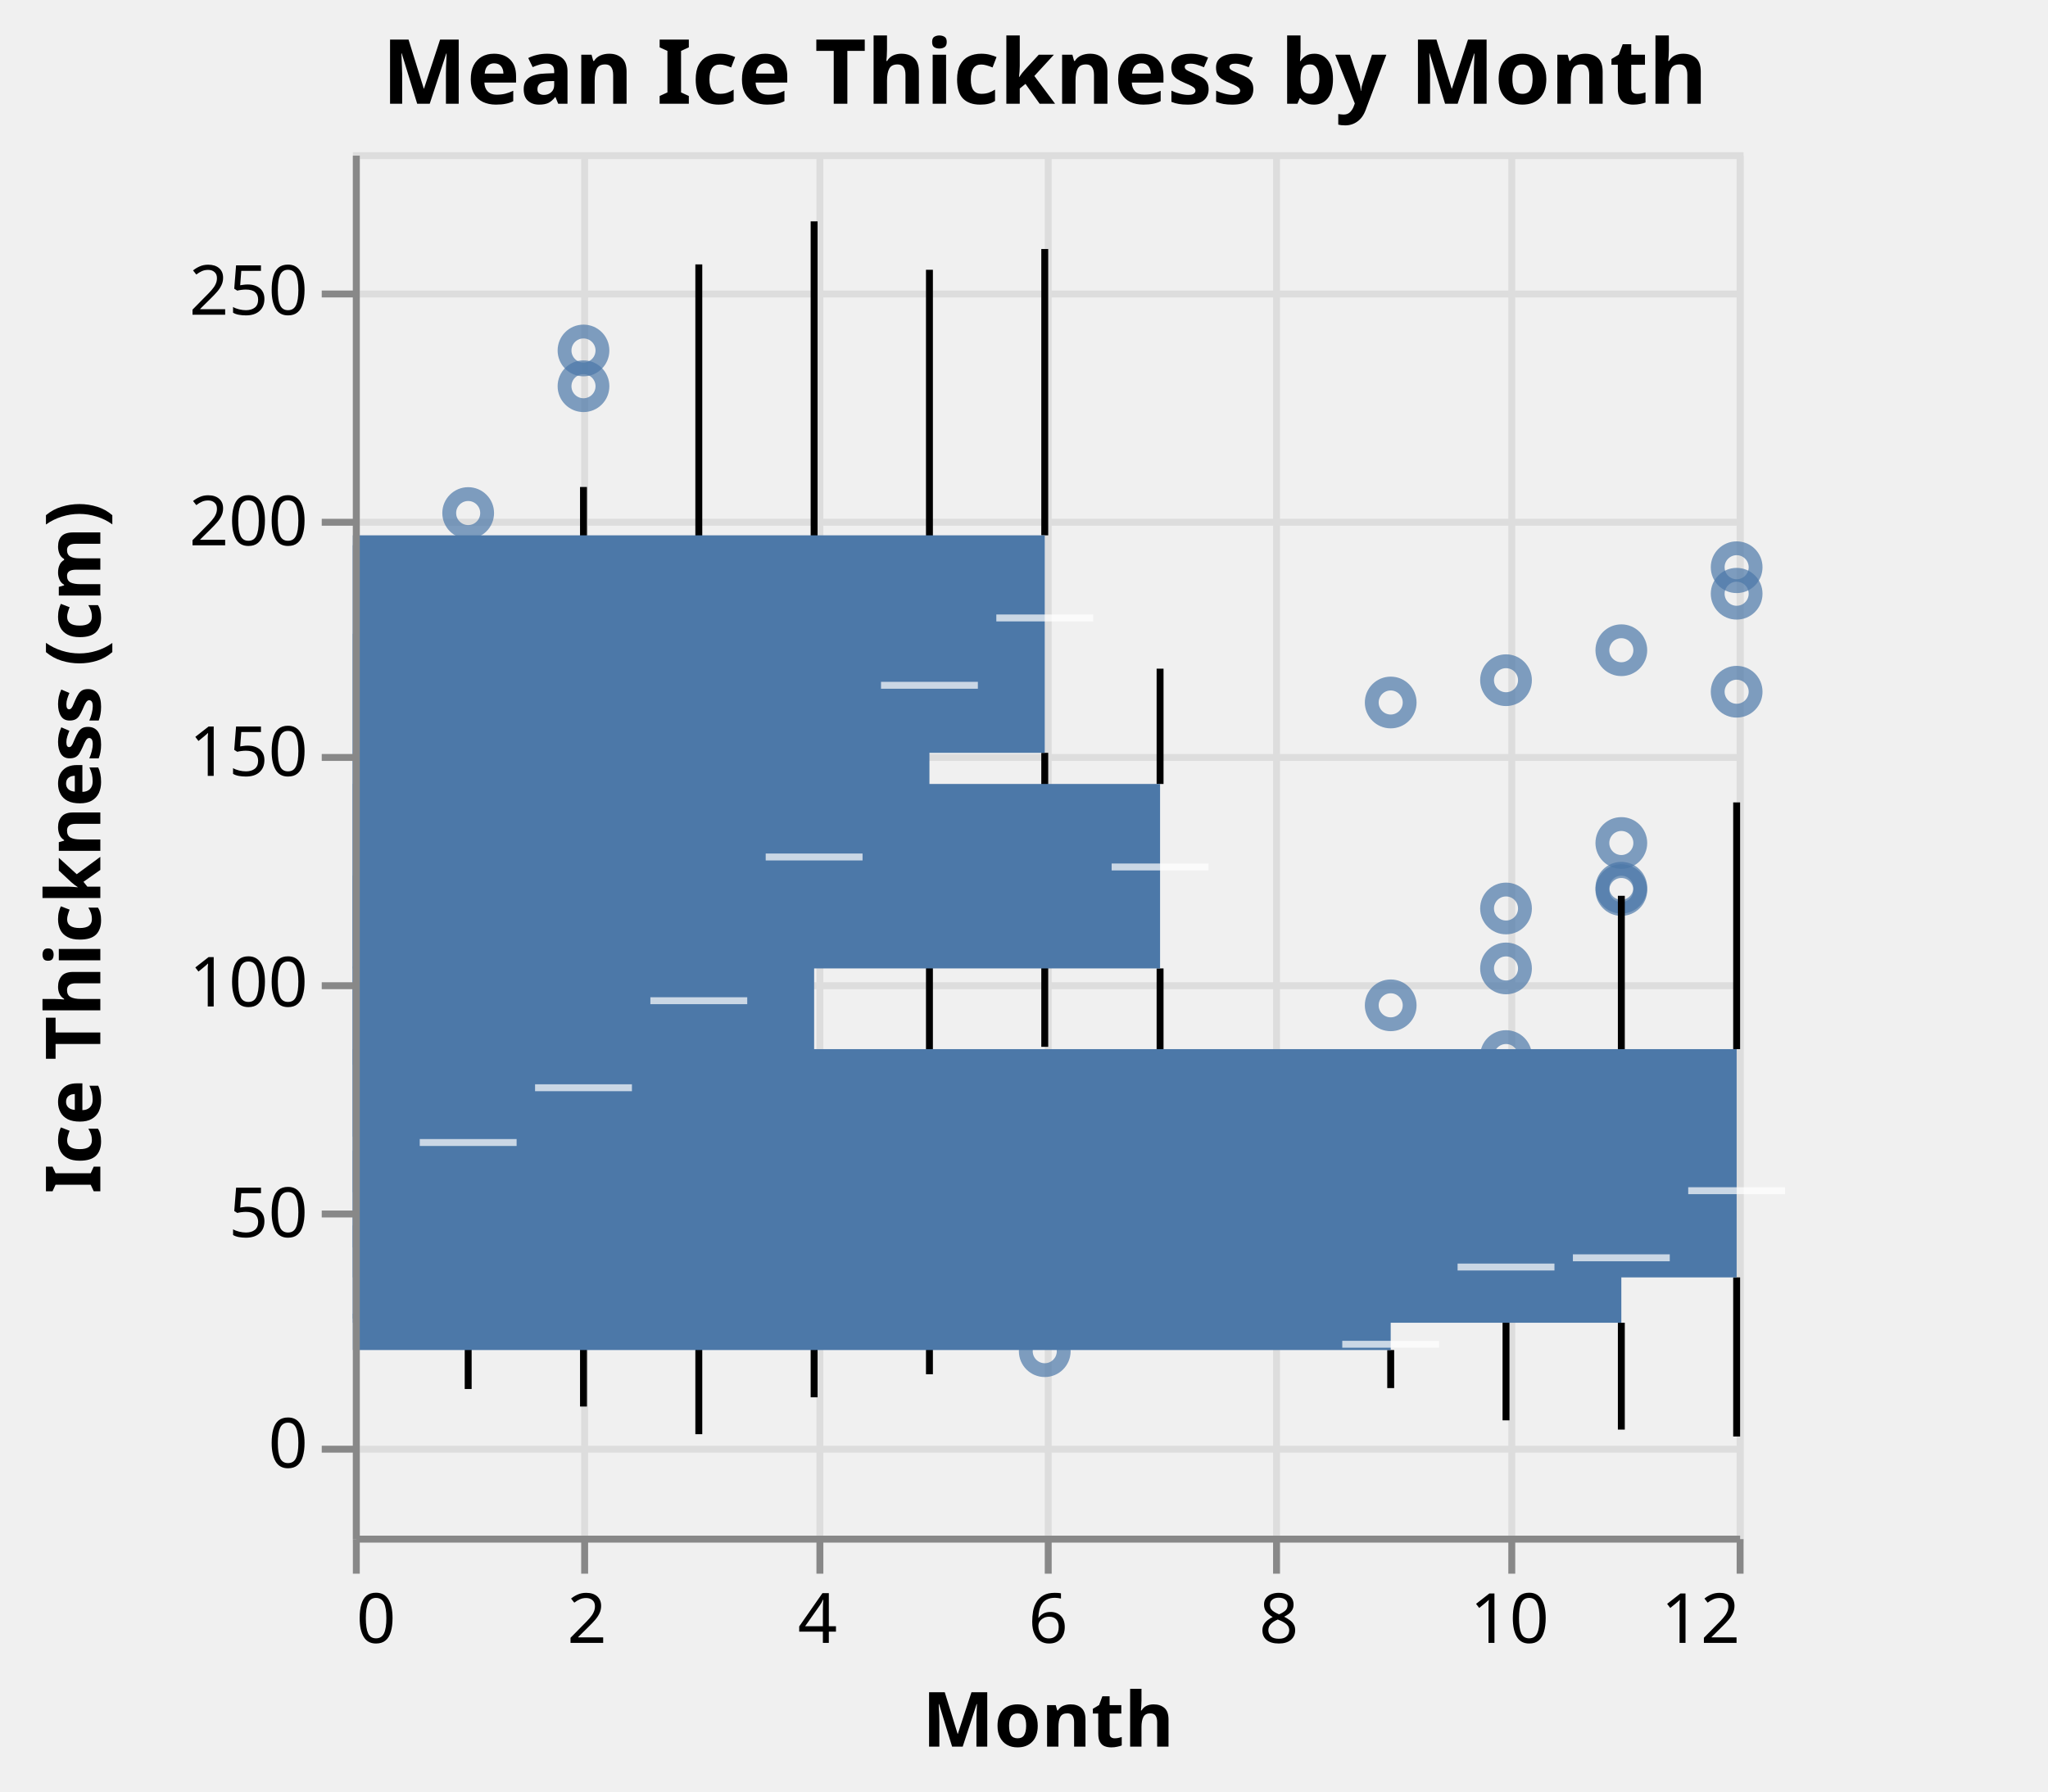
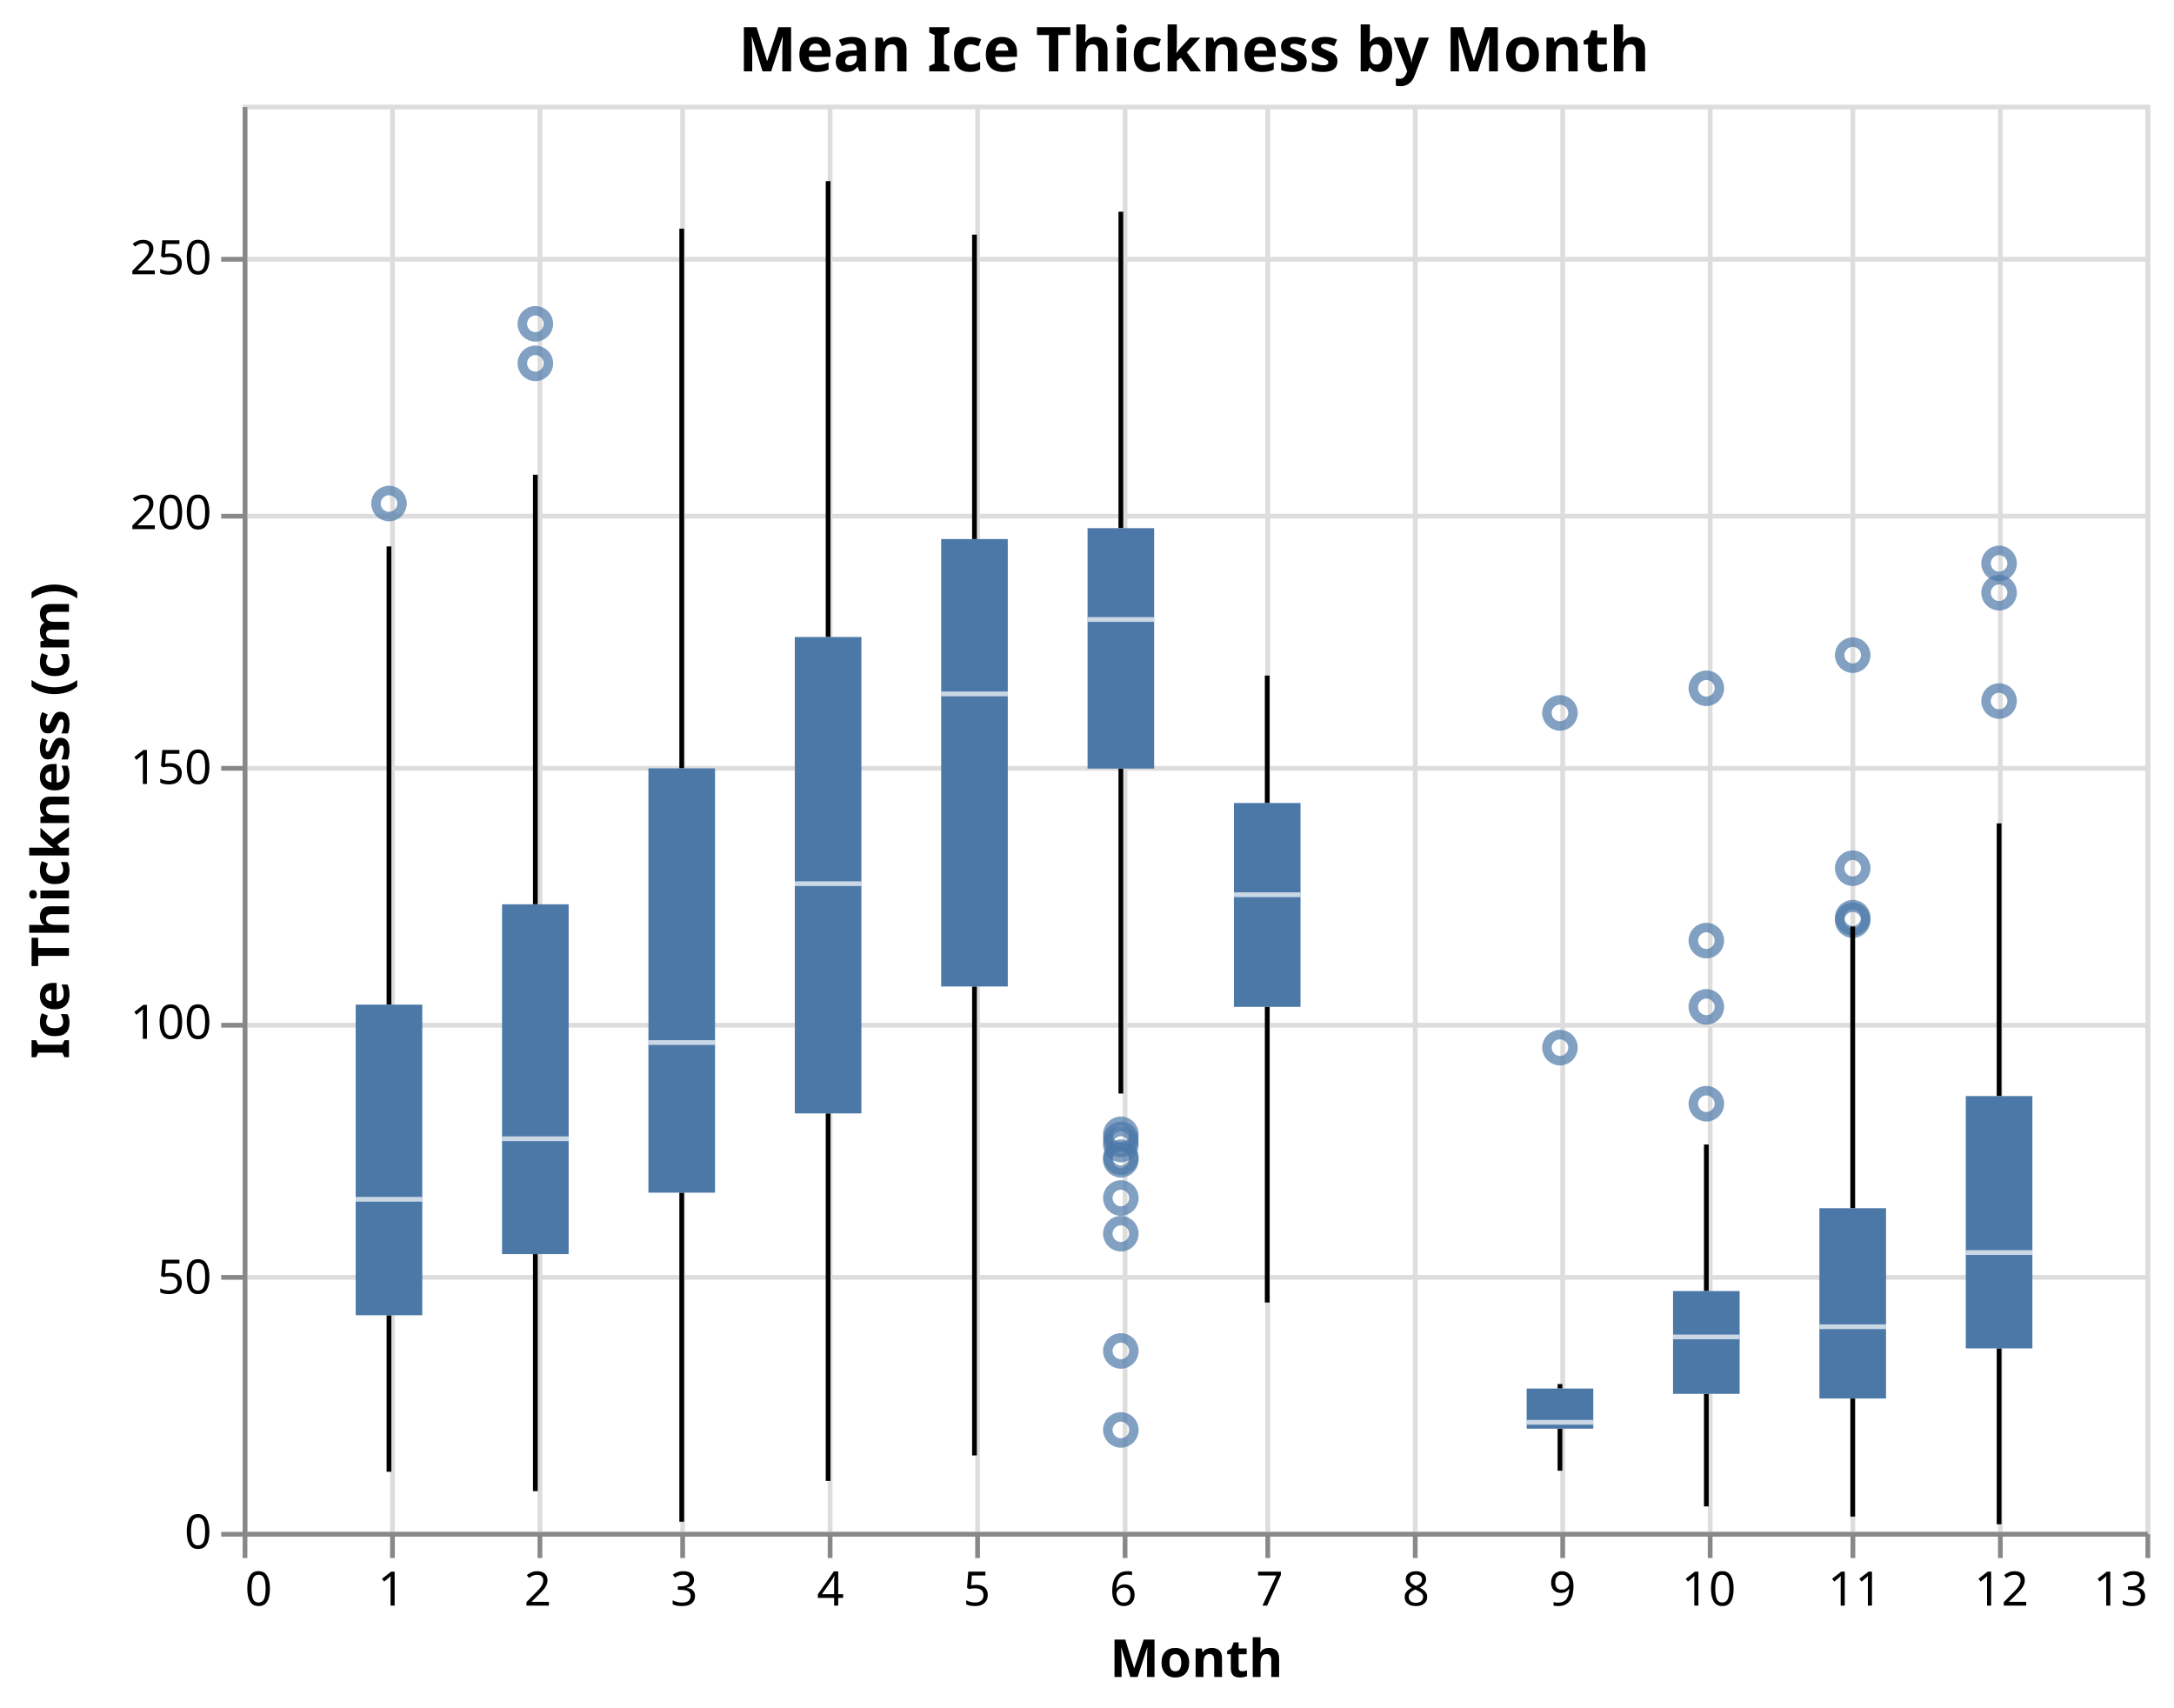
- <svg xmlns="http://www.w3.org/2000/svg" class="marks" width="296" height="259" viewBox="0 0 296 259" version="1.1">
+ <svg xmlns="http://www.w3.org/2000/svg" class="marks" width="457" height="359" viewBox="0 0 457 359" version="1.1">
+   <rect width="457" height="359" style="fill: white;" />
  <g transform="translate(51,22)">
    <g class="mark-group role-frame root">
      <g transform="translate(0,0)">
-         <path class="background" d="M0.5,0.5h200v200h-200Z" style="fill: none; stroke: #ddd;" />
+         <path class="background" d="M0.5,0.5h400v300h-400Z" style="fill: none; stroke: #ddd;" />
        <g>
          <g class="mark-group role-axis">
-             <g transform="translate(0.5,200.5)">
+             <g transform="translate(0.5,300.5)">
              <path class="background" d="M0,0h0v0h0Z" style="pointer-events: none; fill: none;" />
              <g>
                <g class="mark-rule role-axis-grid" style="pointer-events: none;">
-                   <line transform="translate(0,-200)" x2="0" y2="200" style="fill: none; stroke: #ddd; stroke-width: 1; opacity: 1;" />
-                   <line transform="translate(33,-200)" x2="0" y2="200" style="fill: none; stroke: #ddd; stroke-width: 1; opacity: 1;" />
-                   <line transform="translate(67,-200)" x2="0" y2="200" style="fill: none; stroke: #ddd; stroke-width: 1; opacity: 1;" />
-                   <line transform="translate(100,-200)" x2="0" y2="200" style="fill: none; stroke: #ddd; stroke-width: 1; opacity: 1;" />
-                   <line transform="translate(133,-200)" x2="0" y2="200" style="fill: none; stroke: #ddd; stroke-width: 1; opacity: 1;" />
-                   <line transform="translate(167,-200)" x2="0" y2="200" style="fill: none; stroke: #ddd; stroke-width: 1; opacity: 1;" />
-                   <line transform="translate(200,-200)" x2="0" y2="200" style="fill: none; stroke: #ddd; stroke-width: 1; opacity: 1;" />
+                   <line transform="translate(0,-300)" x2="0" y2="300" style="fill: none; stroke: #ddd; stroke-width: 1; opacity: 1;" />
+                   <line transform="translate(31,-300)" x2="0" y2="300" style="fill: none; stroke: #ddd; stroke-width: 1; opacity: 1;" />
+                   <line transform="translate(62,-300)" x2="0" y2="300" style="fill: none; stroke: #ddd; stroke-width: 1; opacity: 1;" />
+                   <line transform="translate(92,-300)" x2="0" y2="300" style="fill: none; stroke: #ddd; stroke-width: 1; opacity: 1;" />
+                   <line transform="translate(123,-300)" x2="0" y2="300" style="fill: none; stroke: #ddd; stroke-width: 1; opacity: 1;" />
+                   <line transform="translate(154,-300)" x2="0" y2="300" style="fill: none; stroke: #ddd; stroke-width: 1; opacity: 1;" />
+                   <line transform="translate(185,-300)" x2="0" y2="300" style="fill: none; stroke: #ddd; stroke-width: 1; opacity: 1;" />
+                   <line transform="translate(215,-300)" x2="0" y2="300" style="fill: none; stroke: #ddd; stroke-width: 1; opacity: 1;" />
+                   <line transform="translate(246,-300)" x2="0" y2="300" style="fill: none; stroke: #ddd; stroke-width: 1; opacity: 1;" />
+                   <line transform="translate(277,-300)" x2="0" y2="300" style="fill: none; stroke: #ddd; stroke-width: 1; opacity: 1;" />
+                   <line transform="translate(308,-300)" x2="0" y2="300" style="fill: none; stroke: #ddd; stroke-width: 1; opacity: 1;" />
+                   <line transform="translate(338,-300)" x2="0" y2="300" style="fill: none; stroke: #ddd; stroke-width: 1; opacity: 1;" />
+                   <line transform="translate(369,-300)" x2="0" y2="300" style="fill: none; stroke: #ddd; stroke-width: 1; opacity: 1;" />
+                   <line transform="translate(400,-300)" x2="0" y2="300" style="fill: none; stroke: #ddd; stroke-width: 1; opacity: 1;" />
                </g>
              </g>
            </g>
          </g>
          <g class="mark-group role-axis">
            <g transform="translate(0.5,0.5)">
              <path class="background" d="M0,0h0v0h0Z" style="pointer-events: none; fill: none;" />
              <g>
                <g class="mark-rule role-axis-grid" style="pointer-events: none;">
-                   <line transform="translate(0,187)" x2="200" y2="0" style="fill: none; stroke: #ddd; stroke-width: 1; opacity: 1;" />
-                   <line transform="translate(0,153)" x2="200" y2="0" style="fill: none; stroke: #ddd; stroke-width: 1; opacity: 1;" />
-                   <line transform="translate(0,120)" x2="200" y2="0" style="fill: none; stroke: #ddd; stroke-width: 1; opacity: 1;" />
-                   <line transform="translate(0,87)" x2="200" y2="0" style="fill: none; stroke: #ddd; stroke-width: 1; opacity: 1;" />
-                   <line transform="translate(0,53)" x2="200" y2="0" style="fill: none; stroke: #ddd; stroke-width: 1; opacity: 1;" />
-                   <line transform="translate(0,20)" x2="200" y2="0" style="fill: none; stroke: #ddd; stroke-width: 1; opacity: 1;" />
-                 </g>
-               </g>
-             </g>
-           </g>
-           <g class="mark-symbol role-mark layer_0_layer_0_marks">
-             <path transform="translate(150,79.55556)" d="M2.739,0A2.739,2.739,0,1,1,-2.739,0A2.739,2.739,0,1,1,2.739,0" style="fill: none; stroke: #4c78a8; stroke-width: 2; opacity: 0.7;" />
-             <path transform="translate(166.6667,109.3333)" d="M2.739,0A2.739,2.739,0,1,1,-2.739,0A2.739,2.739,0,1,1,2.739,0" style="fill: none; stroke: #4c78a8; stroke-width: 2; opacity: 0.7;" />
-             <path transform="translate(166.6667,76.33333)" d="M2.739,0A2.739,2.739,0,1,1,-2.739,0A2.739,2.739,0,1,1,2.739,0" style="fill: none; stroke: #4c78a8; stroke-width: 2; opacity: 0.7;" />
-             <path transform="translate(183.3333,99.86667)" d="M2.739,0A2.739,2.739,0,1,1,-2.739,0A2.739,2.739,0,1,1,2.739,0" style="fill: none; stroke: #4c78a8; stroke-width: 2; opacity: 0.7;" />
-             <path transform="translate(183.3333,72)" d="M2.739,0A2.739,2.739,0,1,1,-2.739,0A2.739,2.739,0,1,1,2.739,0" style="fill: none; stroke: #4c78a8; stroke-width: 2; opacity: 0.7;" />
-             <path transform="translate(200,63.83333)" d="M2.739,0A2.739,2.739,0,1,1,-2.739,0A2.739,2.739,0,1,1,2.739,0" style="fill: none; stroke: #4c78a8; stroke-width: 2; opacity: 0.7;" />
-             <path transform="translate(100,173.3333)" d="M2.739,0A2.739,2.739,0,1,1,-2.739,0A2.739,2.739,0,1,1,2.739,0" style="fill: none; stroke: #4c78a8; stroke-width: 2; opacity: 0.7;" />
-             <path transform="translate(100,138)" d="M2.739,0A2.739,2.739,0,1,1,-2.739,0A2.739,2.739,0,1,1,2.739,0" style="fill: none; stroke: #4c78a8; stroke-width: 2; opacity: 0.7;" />
-             <path transform="translate(100,147.6667)" d="M2.739,0A2.739,2.739,0,1,1,-2.739,0A2.739,2.739,0,1,1,2.739,0" style="fill: none; stroke: #4c78a8; stroke-width: 2; opacity: 0.7;" />
-             <path transform="translate(100,135.3333)" d="M2.739,0A2.739,2.739,0,1,1,-2.739,0A2.739,2.739,0,1,1,2.739,0" style="fill: none; stroke: #4c78a8; stroke-width: 2; opacity: 0.7;" />
-             <path transform="translate(100,134.6667)" d="M2.739,0A2.739,2.739,0,1,1,-2.739,0A2.739,2.739,0,1,1,2.739,0" style="fill: none; stroke: #4c78a8; stroke-width: 2; opacity: 0.7;" />
-             <path transform="translate(100,136)" d="M2.739,0A2.739,2.739,0,1,1,-2.739,0A2.739,2.739,0,1,1,2.739,0" style="fill: none; stroke: #4c78a8; stroke-width: 2; opacity: 0.7;" />
-             <path transform="translate(100,143)" d="M2.739,0A2.739,2.739,0,1,1,-2.739,0A2.739,2.739,0,1,1,2.739,0" style="fill: none; stroke: #4c78a8; stroke-width: 2; opacity: 0.7;" />
-             <path transform="translate(100,163)" d="M2.739,0A2.739,2.739,0,1,1,-2.739,0A2.739,2.739,0,1,1,2.739,0" style="fill: none; stroke: #4c78a8; stroke-width: 2; opacity: 0.7;" />
-             <path transform="translate(100,137.6667)" d="M2.739,0A2.739,2.739,0,1,1,-2.739,0A2.739,2.739,0,1,1,2.739,0" style="fill: none; stroke: #4c78a8; stroke-width: 2; opacity: 0.7;" />
-             <path transform="translate(150,123.3333)" d="M2.739,0A2.739,2.739,0,1,1,-2.739,0A2.739,2.739,0,1,1,2.739,0" style="fill: none; stroke: #4c78a8; stroke-width: 2; opacity: 0.7;" />
-             <path transform="translate(166.6667,130.6667)" d="M2.739,0A2.739,2.739,0,1,1,-2.739,0A2.739,2.739,0,1,1,2.739,0" style="fill: none; stroke: #4c78a8; stroke-width: 2; opacity: 0.7;" />
-             <path transform="translate(166.6667,118)" d="M2.739,0A2.739,2.739,0,1,1,-2.739,0A2.739,2.739,0,1,1,2.739,0" style="fill: none; stroke: #4c78a8; stroke-width: 2; opacity: 0.7;" />
-             <path transform="translate(183.3333,106.3333)" d="M2.739,0A2.739,2.739,0,1,1,-2.739,0A2.739,2.739,0,1,1,2.739,0" style="fill: none; stroke: #4c78a8; stroke-width: 2; opacity: 0.7;" />
-             <path transform="translate(183.3333,106.6667)" d="M2.739,0A2.739,2.739,0,1,1,-2.739,0A2.739,2.739,0,1,1,2.739,0" style="fill: none; stroke: #4c78a8; stroke-width: 2; opacity: 0.7;" />
-             <path transform="translate(16.66667,52.16667)" d="M2.739,0A2.739,2.739,0,1,1,-2.739,0A2.739,2.739,0,1,1,2.739,0" style="fill: none; stroke: #4c78a8; stroke-width: 2; opacity: 0.7;" />
-             <path transform="translate(33.33333,28.66667)" d="M2.739,0A2.739,2.739,0,1,1,-2.739,0A2.739,2.739,0,1,1,2.739,0" style="fill: none; stroke: #4c78a8; stroke-width: 2; opacity: 0.7;" />
-             <path transform="translate(33.33333,33.83333)" d="M2.739,0A2.739,2.739,0,1,1,-2.739,0A2.739,2.739,0,1,1,2.739,0" style="fill: none; stroke: #4c78a8; stroke-width: 2; opacity: 0.7;" />
-             <path transform="translate(200,78)" d="M2.739,0A2.739,2.739,0,1,1,-2.739,0A2.739,2.739,0,1,1,2.739,0" style="fill: none; stroke: #4c78a8; stroke-width: 2; opacity: 0.7;" />
-             <path transform="translate(200,60)" d="M2.739,0A2.739,2.739,0,1,1,-2.739,0A2.739,2.739,0,1,1,2.739,0" style="fill: none; stroke: #4c78a8; stroke-width: 2; opacity: 0.7;" />
-           </g>
-           <g class="mark-rule role-mark layer_0_layer_1_layer_0_marks">
-             <line transform="translate(16.66667,178.8)" x2="0" y2="-20.467" style="fill: none; stroke: black;" />
-             <line transform="translate(33.33333,181.3333)" x2="0" y2="-31" style="fill: none; stroke: black;" />
-             <line transform="translate(50,185.3333)" x2="0" y2="-43.033" style="fill: none; stroke: black;" />
-             <line transform="translate(66.66667,180)" x2="0" y2="-48.067" style="fill: none; stroke: black;" />
-             <line transform="translate(83.33333,176.6667)" x2="0" y2="-61.333" style="fill: none; stroke: black;" />
-             <line transform="translate(100,129.3333)" x2="0" y2="-42.5" style="fill: none; stroke: black;" />
-             <line transform="translate(150,178.6667)" x2="0" y2="-5.5" style="fill: none; stroke: black;" />
-             <line transform="translate(166.6667,183.3333)" x2="0" y2="-14.722" style="fill: none; stroke: black;" />
-             <line transform="translate(183.3333,184.6667)" x2="0" y2="-15.444" style="fill: none; stroke: black;" />
-             <line transform="translate(200,185.6667)" x2="0" y2="-23" style="fill: none; stroke: black;" />
-             <line transform="translate(116.6667,156.6667)" x2="0" y2="-38.667" style="fill: none; stroke: black;" />
-           </g>
-           <g class="mark-rule role-mark layer_0_layer_1_layer_1_marks">
-             <line transform="translate(16.66667,117.7083)" x2="0" y2="-59.931" style="fill: none; stroke: black;" />
-             <line transform="translate(33.33333,104.5833)" x2="0" y2="-56.183" style="fill: none; stroke: black;" />
-             <line transform="translate(50,86.8)" x2="0" y2="-70.578" style="fill: none; stroke: black;" />
-             <line transform="translate(66.66667,69.625)" x2="0" y2="-59.625" style="fill: none; stroke: black;" />
-             <line transform="translate(83.33333,56.81667)" x2="0" y2="-39.817" style="fill: none; stroke: black;" />
-             <line transform="translate(100,55.38889)" x2="0" y2="-41.389" style="fill: none; stroke: black;" />
-             <line transform="translate(150,167.9167)" x2="0" y2="-0.583" style="fill: none; stroke: black;" />
-             <line transform="translate(166.6667,155.1667)" x2="0" y2="-19.167" style="fill: none; stroke: black;" />
-             <line transform="translate(183.3333,144.3333)" x2="0" y2="-36.833" style="fill: none; stroke: black;" />
-             <line transform="translate(200,129.6667)" x2="0" y2="-35.667" style="fill: none; stroke: black;" />
-             <line transform="translate(116.6667,91.33333)" x2="0" y2="-16.667" style="fill: none; stroke: black;" />
-           </g>
-           <g class="mark-rect role-mark layer_1_layer_0_marks">
-             <path d="M0,117.708h16.667v40.625h-16.667Z" style="fill: #4c78a8;" />
-             <path d="M0,104.583h33.333v45.75h-33.333Z" style="fill: #4c78a8;" />
-             <path d="M0,86.8h50v55.5h-50Z" style="fill: #4c78a8;" />
-             <path d="M0,69.625h66.667v62.308h-66.667Z" style="fill: #4c78a8;" />
-             <path d="M0,56.817h83.333v58.517h-83.333Z" style="fill: #4c78a8;" />
-             <path d="M0,55.389h100v31.444h-100Z" style="fill: #4c78a8;" />
-             <path d="M0,167.917h150v5.25h-150Z" style="fill: #4c78a8;" />
-             <path d="M0,155.167h166.667v13.444h-166.667Z" style="fill: #4c78a8;" />
-             <path d="M0,144.333h183.333v24.889h-183.333Z" style="fill: #4c78a8;" />
-             <path d="M0,129.667h200v33h-200Z" style="fill: #4c78a8;" />
-             <path d="M0,91.333h116.667v26.667h-116.667Z" style="fill: #4c78a8;" />
-           </g>
-           <g class="mark-rect role-mark layer_1_layer_1_marks">
-             <path d="M9.667,142.667h14v1h-14Z" style="fill: white; opacity: 0.7;" />
-             <path d="M26.333,134.75h14v1h-14Z" style="fill: white; opacity: 0.7;" />
-             <path d="M43,122.167h14v1h-14Z" style="fill: white; opacity: 0.7;" />
-             <path d="M59.667,101.389h14v1h-14Z" style="fill: white; opacity: 0.7;" />
-             <path d="M76.333,76.567h14v1h-14Z" style="fill: white; opacity: 0.7;" />
-             <path d="M93,66.833h14v1h-14Z" style="fill: white; opacity: 0.7;" />
-             <path d="M143,171.833h14v1h-14Z" style="fill: white; opacity: 0.7;" />
-             <path d="M159.667,160.667h14v1h-14Z" style="fill: white; opacity: 0.7;" />
-             <path d="M176.333,159.333h14v1h-14Z" style="fill: white; opacity: 0.7;" />
-             <path d="M193,149.633h14v1h-14Z" style="fill: white; opacity: 0.7;" />
-             <path d="M109.667,102.833h14v1h-14Z" style="fill: white; opacity: 0.7;" />
-           </g>
-           <g class="mark-text role-title" style="pointer-events: none;">
-             <text text-anchor="middle" transform="translate(100,-7)" style="font-family: sans-serif; font-size: 13px; font-weight: bold; fill: #000; opacity: 1;">Mean Ice Thickness by Month</text>
-           </g>
-           <g class="mark-group role-axis">
-             <g transform="translate(0.5,200.5)">
+                   <line transform="translate(0,300)" x2="400" y2="0" style="fill: none; stroke: #ddd; stroke-width: 1; opacity: 1;" />
+                   <line transform="translate(0,246)" x2="400" y2="0" style="fill: none; stroke: #ddd; stroke-width: 1; opacity: 1;" />
+                   <line transform="translate(0,193)" x2="400" y2="0" style="fill: none; stroke: #ddd; stroke-width: 1; opacity: 1;" />
+                   <line transform="translate(0,139)" x2="400" y2="0" style="fill: none; stroke: #ddd; stroke-width: 1; opacity: 1;" />
+                   <line transform="translate(0,86)" x2="400" y2="0" style="fill: none; stroke: #ddd; stroke-width: 1; opacity: 1;" />
+                   <line transform="translate(0,32)" x2="400" y2="0" style="fill: none; stroke: #ddd; stroke-width: 1; opacity: 1;" />
+                 </g>
+               </g>
+             </g>
+           </g>
+           <g class="mark-group role-axis">
+             <g transform="translate(0.5,300.5)">
              <path class="background" d="M0,0h0v0h0Z" style="pointer-events: none; fill: none;" />
              <g>
                <g class="mark-rule role-axis-tick" style="pointer-events: none;">
                  <line transform="translate(0,0)" x2="0" y2="5" style="fill: none; stroke: #888; stroke-width: 1; opacity: 1;" />
-                   <line transform="translate(33,0)" x2="0" y2="5" style="fill: none; stroke: #888; stroke-width: 1; opacity: 1;" />
-                   <line transform="translate(67,0)" x2="0" y2="5" style="fill: none; stroke: #888; stroke-width: 1; opacity: 1;" />
-                   <line transform="translate(100,0)" x2="0" y2="5" style="fill: none; stroke: #888; stroke-width: 1; opacity: 1;" />
-                   <line transform="translate(133,0)" x2="0" y2="5" style="fill: none; stroke: #888; stroke-width: 1; opacity: 1;" />
-                   <line transform="translate(167,0)" x2="0" y2="5" style="fill: none; stroke: #888; stroke-width: 1; opacity: 1;" />
-                   <line transform="translate(200,0)" x2="0" y2="5" style="fill: none; stroke: #888; stroke-width: 1; opacity: 1;" />
+                   <line transform="translate(31,0)" x2="0" y2="5" style="fill: none; stroke: #888; stroke-width: 1; opacity: 1;" />
+                   <line transform="translate(62,0)" x2="0" y2="5" style="fill: none; stroke: #888; stroke-width: 1; opacity: 1;" />
+                   <line transform="translate(92,0)" x2="0" y2="5" style="fill: none; stroke: #888; stroke-width: 1; opacity: 1;" />
+                   <line transform="translate(123,0)" x2="0" y2="5" style="fill: none; stroke: #888; stroke-width: 1; opacity: 1;" />
+                   <line transform="translate(154,0)" x2="0" y2="5" style="fill: none; stroke: #888; stroke-width: 1; opacity: 1;" />
+                   <line transform="translate(185,0)" x2="0" y2="5" style="fill: none; stroke: #888; stroke-width: 1; opacity: 1;" />
+                   <line transform="translate(215,0)" x2="0" y2="5" style="fill: none; stroke: #888; stroke-width: 1; opacity: 1;" />
+                   <line transform="translate(246,0)" x2="0" y2="5" style="fill: none; stroke: #888; stroke-width: 1; opacity: 1;" />
+                   <line transform="translate(277,0)" x2="0" y2="5" style="fill: none; stroke: #888; stroke-width: 1; opacity: 1;" />
+                   <line transform="translate(308,0)" x2="0" y2="5" style="fill: none; stroke: #888; stroke-width: 1; opacity: 1;" />
+                   <line transform="translate(338,0)" x2="0" y2="5" style="fill: none; stroke: #888; stroke-width: 1; opacity: 1;" />
+                   <line transform="translate(369,0)" x2="0" y2="5" style="fill: none; stroke: #888; stroke-width: 1; opacity: 1;" />
+                   <line transform="translate(400,0)" x2="0" y2="5" style="fill: none; stroke: #888; stroke-width: 1; opacity: 1;" />
                </g>
                <g class="mark-text role-axis-label" style="pointer-events: none;">
                  <text text-anchor="start" transform="translate(0,15)" style="font-family: sans-serif; font-size: 10px; fill: #000; opacity: 1;">0</text>
-                   <text text-anchor="middle" transform="translate(33.33333,15)" style="font-family: sans-serif; font-size: 10px; fill: #000; opacity: 1;">2</text>
-                   <text text-anchor="middle" transform="translate(66.66667,15)" style="font-family: sans-serif; font-size: 10px; fill: #000; opacity: 1;">4</text>
-                   <text text-anchor="middle" transform="translate(100,15)" style="font-family: sans-serif; font-size: 10px; fill: #000; opacity: 1;">6</text>
-                   <text text-anchor="middle" transform="translate(133.3333,15)" style="font-family: sans-serif; font-size: 10px; fill: #000; opacity: 1;">8</text>
-                   <text text-anchor="middle" transform="translate(166.6667,15)" style="font-family: sans-serif; font-size: 10px; fill: #000; opacity: 1;">10</text>
-                   <text text-anchor="end" transform="translate(200,15)" style="font-family: sans-serif; font-size: 10px; fill: #000; opacity: 1;">12</text>
+                   <text text-anchor="middle" transform="translate(30.76923,15)" style="font-family: sans-serif; font-size: 10px; fill: #000; opacity: 1;">1</text>
+                   <text text-anchor="middle" transform="translate(61.53846,15)" style="font-family: sans-serif; font-size: 10px; fill: #000; opacity: 1;">2</text>
+                   <text text-anchor="middle" transform="translate(92.30769,15)" style="font-family: sans-serif; font-size: 10px; fill: #000; opacity: 1;">3</text>
+                   <text text-anchor="middle" transform="translate(123.0769,15)" style="font-family: sans-serif; font-size: 10px; fill: #000; opacity: 1;">4</text>
+                   <text text-anchor="middle" transform="translate(153.8462,15)" style="font-family: sans-serif; font-size: 10px; fill: #000; opacity: 1;">5</text>
+                   <text text-anchor="middle" transform="translate(184.6154,15)" style="font-family: sans-serif; font-size: 10px; fill: #000; opacity: 1;">6</text>
+                   <text text-anchor="middle" transform="translate(215.3846,15)" style="font-family: sans-serif; font-size: 10px; fill: #000; opacity: 1;">7</text>
+                   <text text-anchor="middle" transform="translate(246.1538,15)" style="font-family: sans-serif; font-size: 10px; fill: #000; opacity: 1;">8</text>
+                   <text text-anchor="middle" transform="translate(276.9231,15)" style="font-family: sans-serif; font-size: 10px; fill: #000; opacity: 1;">9</text>
+                   <text text-anchor="middle" transform="translate(307.6923,15)" style="font-family: sans-serif; font-size: 10px; fill: #000; opacity: 1;">10</text>
+                   <text text-anchor="middle" transform="translate(338.4615,15)" style="font-family: sans-serif; font-size: 10px; fill: #000; opacity: 1;">11</text>
+                   <text text-anchor="middle" transform="translate(369.2308,15)" style="font-family: sans-serif; font-size: 10px; fill: #000; opacity: 1;">12</text>
+                   <text text-anchor="end" transform="translate(400,15)" style="font-family: sans-serif; font-size: 10px; fill: #000; opacity: 1;">13</text>
                </g>
                <g class="mark-rule role-axis-domain" style="pointer-events: none;">
-                   <line transform="translate(0,0)" x2="200" y2="0" style="fill: none; stroke: #888; stroke-width: 1; opacity: 1;" />
+                   <line transform="translate(0,0)" x2="400" y2="0" style="fill: none; stroke: #888; stroke-width: 1; opacity: 1;" />
                </g>
                <g class="mark-text role-axis-title" style="pointer-events: none;">
-                   <text text-anchor="middle" transform="translate(100,30)" style="font-family: sans-serif; font-size: 11px; font-weight: bold; fill: #000; opacity: 1;">Month</text>
+                   <text text-anchor="middle" transform="translate(200,30)" style="font-family: sans-serif; font-size: 11px; font-weight: bold; fill: #000; opacity: 1;">Month</text>
                </g>
              </g>
            </g>
          </g>
          <g class="mark-group role-axis">
            <g transform="translate(0.5,0.5)">
              <path class="background" d="M0,0h0v0h0Z" style="pointer-events: none; fill: none;" />
              <g>
                <g class="mark-rule role-axis-tick" style="pointer-events: none;">
-                   <line transform="translate(0,187)" x2="-5" y2="0" style="fill: none; stroke: #888; stroke-width: 1; opacity: 1;" />
-                   <line transform="translate(0,153)" x2="-5" y2="0" style="fill: none; stroke: #888; stroke-width: 1; opacity: 1;" />
-                   <line transform="translate(0,120)" x2="-5" y2="0" style="fill: none; stroke: #888; stroke-width: 1; opacity: 1;" />
-                   <line transform="translate(0,87)" x2="-5" y2="0" style="fill: none; stroke: #888; stroke-width: 1; opacity: 1;" />
-                   <line transform="translate(0,53)" x2="-5" y2="0" style="fill: none; stroke: #888; stroke-width: 1; opacity: 1;" />
-                   <line transform="translate(0,20)" x2="-5" y2="0" style="fill: none; stroke: #888; stroke-width: 1; opacity: 1;" />
+                   <line transform="translate(0,300)" x2="-5" y2="0" style="fill: none; stroke: #888; stroke-width: 1; opacity: 1;" />
+                   <line transform="translate(0,246)" x2="-5" y2="0" style="fill: none; stroke: #888; stroke-width: 1; opacity: 1;" />
+                   <line transform="translate(0,193)" x2="-5" y2="0" style="fill: none; stroke: #888; stroke-width: 1; opacity: 1;" />
+                   <line transform="translate(0,139)" x2="-5" y2="0" style="fill: none; stroke: #888; stroke-width: 1; opacity: 1;" />
+                   <line transform="translate(0,86)" x2="-5" y2="0" style="fill: none; stroke: #888; stroke-width: 1; opacity: 1;" />
+                   <line transform="translate(0,32)" x2="-5" y2="0" style="fill: none; stroke: #888; stroke-width: 1; opacity: 1;" />
                </g>
                <g class="mark-text role-axis-label" style="pointer-events: none;">
-                   <text text-anchor="end" transform="translate(-7,189.6667)" style="font-family: sans-serif; font-size: 10px; fill: #000; opacity: 1;">0</text>
-                   <text text-anchor="end" transform="translate(-7,156.3333)" style="font-family: sans-serif; font-size: 10px; fill: #000; opacity: 1;">50</text>
-                   <text text-anchor="end" transform="translate(-7,123)" style="font-family: sans-serif; font-size: 10px; fill: #000; opacity: 1;">100</text>
-                   <text text-anchor="end" transform="translate(-7,89.66667)" style="font-family: sans-serif; font-size: 10px; fill: #000; opacity: 1;">150</text>
-                   <text text-anchor="end" transform="translate(-7,56.33333)" style="font-family: sans-serif; font-size: 10px; fill: #000; opacity: 1;">200</text>
-                   <text text-anchor="end" transform="translate(-7,23)" style="font-family: sans-serif; font-size: 10px; fill: #000; opacity: 1;">250</text>
+                   <text text-anchor="end" transform="translate(-7,303)" style="font-family: sans-serif; font-size: 10px; fill: #000; opacity: 1;">0</text>
+                   <text text-anchor="end" transform="translate(-7,249.4286)" style="font-family: sans-serif; font-size: 10px; fill: #000; opacity: 1;">50</text>
+                   <text text-anchor="end" transform="translate(-7,195.8571)" style="font-family: sans-serif; font-size: 10px; fill: #000; opacity: 1;">100</text>
+                   <text text-anchor="end" transform="translate(-7,142.2857)" style="font-family: sans-serif; font-size: 10px; fill: #000; opacity: 1;">150</text>
+                   <text text-anchor="end" transform="translate(-7,88.71429)" style="font-family: sans-serif; font-size: 10px; fill: #000; opacity: 1;">200</text>
+                   <text text-anchor="end" transform="translate(-7,35.14286)" style="font-family: sans-serif; font-size: 10px; fill: #000; opacity: 1;">250</text>
                </g>
                <g class="mark-rule role-axis-domain" style="pointer-events: none;">
-                   <line transform="translate(0,200)" x2="0" y2="-200" style="fill: none; stroke: #888; stroke-width: 1; opacity: 1;" />
+                   <line transform="translate(0,300)" x2="0" y2="-300" style="fill: none; stroke: #888; stroke-width: 1; opacity: 1;" />
                </g>
                <g class="mark-text role-axis-title" style="pointer-events: none;">
-                   <text text-anchor="middle" transform="translate(-35,100) rotate(-90) translate(0,-2)" style="font-family: sans-serif; font-size: 11px; font-weight: bold; fill: #000; opacity: 1;">Ice Thickness (cm)</text>
-                 </g>
-               </g>
-             </g>
+                   <text text-anchor="middle" transform="translate(-35,150) rotate(-90) translate(0,-2)" style="font-family: sans-serif; font-size: 11px; font-weight: bold; fill: #000; opacity: 1;">Ice Thickness (cm)</text>
+                 </g>
+               </g>
+             </g>
+           </g>
+           <g class="mark-symbol role-mark layer_0_layer_0_marks">
+             <path transform="translate(276.9231,127.8571)" d="M2.739,0A2.739,2.739,0,1,1,-2.739,0A2.739,2.739,0,1,1,2.739,0" style="fill: none; stroke: #4c78a8; stroke-width: 2; opacity: 0.7;" />
+             <path transform="translate(307.6923,175.7143)" d="M2.739,0A2.739,2.739,0,1,1,-2.739,0A2.739,2.739,0,1,1,2.739,0" style="fill: none; stroke: #4c78a8; stroke-width: 2; opacity: 0.7;" />
+             <path transform="translate(307.6923,122.6786)" d="M2.739,0A2.739,2.739,0,1,1,-2.739,0A2.739,2.739,0,1,1,2.739,0" style="fill: none; stroke: #4c78a8; stroke-width: 2; opacity: 0.7;" />
+             <path transform="translate(338.4615,160.5)" d="M2.739,0A2.739,2.739,0,1,1,-2.739,0A2.739,2.739,0,1,1,2.739,0" style="fill: none; stroke: #4c78a8; stroke-width: 2; opacity: 0.7;" />
+             <path transform="translate(338.4615,115.7143)" d="M2.739,0A2.739,2.739,0,1,1,-2.739,0A2.739,2.739,0,1,1,2.739,0" style="fill: none; stroke: #4c78a8; stroke-width: 2; opacity: 0.7;" />
+             <path transform="translate(369.2308,102.5893)" d="M2.739,0A2.739,2.739,0,1,1,-2.739,0A2.739,2.739,0,1,1,2.739,0" style="fill: none; stroke: #4c78a8; stroke-width: 2; opacity: 0.7;" />
+             <path transform="translate(184.6154,278.5714)" d="M2.739,0A2.739,2.739,0,1,1,-2.739,0A2.739,2.739,0,1,1,2.739,0" style="fill: none; stroke: #4c78a8; stroke-width: 2; opacity: 0.7;" />
+             <path transform="translate(184.6154,221.7857)" d="M2.739,0A2.739,2.739,0,1,1,-2.739,0A2.739,2.739,0,1,1,2.739,0" style="fill: none; stroke: #4c78a8; stroke-width: 2; opacity: 0.7;" />
+             <path transform="translate(184.6154,237.3214)" d="M2.739,0A2.739,2.739,0,1,1,-2.739,0A2.739,2.739,0,1,1,2.739,0" style="fill: none; stroke: #4c78a8; stroke-width: 2; opacity: 0.7;" />
+             <path transform="translate(184.6154,217.5)" d="M2.739,0A2.739,2.739,0,1,1,-2.739,0A2.739,2.739,0,1,1,2.739,0" style="fill: none; stroke: #4c78a8; stroke-width: 2; opacity: 0.7;" />
+             <path transform="translate(184.6154,216.4286)" d="M2.739,0A2.739,2.739,0,1,1,-2.739,0A2.739,2.739,0,1,1,2.739,0" style="fill: none; stroke: #4c78a8; stroke-width: 2; opacity: 0.7;" />
+             <path transform="translate(184.6154,218.5714)" d="M2.739,0A2.739,2.739,0,1,1,-2.739,0A2.739,2.739,0,1,1,2.739,0" style="fill: none; stroke: #4c78a8; stroke-width: 2; opacity: 0.7;" />
+             <path transform="translate(184.6154,229.8214)" d="M2.739,0A2.739,2.739,0,1,1,-2.739,0A2.739,2.739,0,1,1,2.739,0" style="fill: none; stroke: #4c78a8; stroke-width: 2; opacity: 0.7;" />
+             <path transform="translate(184.6154,261.9643)" d="M2.739,0A2.739,2.739,0,1,1,-2.739,0A2.739,2.739,0,1,1,2.739,0" style="fill: none; stroke: #4c78a8; stroke-width: 2; opacity: 0.7;" />
+             <path transform="translate(184.6154,221.25)" d="M2.739,0A2.739,2.739,0,1,1,-2.739,0A2.739,2.739,0,1,1,2.739,0" style="fill: none; stroke: #4c78a8; stroke-width: 2; opacity: 0.7;" />
+             <path transform="translate(276.9231,198.2143)" d="M2.739,0A2.739,2.739,0,1,1,-2.739,0A2.739,2.739,0,1,1,2.739,0" style="fill: none; stroke: #4c78a8; stroke-width: 2; opacity: 0.7;" />
+             <path transform="translate(307.6923,210)" d="M2.739,0A2.739,2.739,0,1,1,-2.739,0A2.739,2.739,0,1,1,2.739,0" style="fill: none; stroke: #4c78a8; stroke-width: 2; opacity: 0.7;" />
+             <path transform="translate(307.6923,189.6429)" d="M2.739,0A2.739,2.739,0,1,1,-2.739,0A2.739,2.739,0,1,1,2.739,0" style="fill: none; stroke: #4c78a8; stroke-width: 2; opacity: 0.7;" />
+             <path transform="translate(338.4615,170.8929)" d="M2.739,0A2.739,2.739,0,1,1,-2.739,0A2.739,2.739,0,1,1,2.739,0" style="fill: none; stroke: #4c78a8; stroke-width: 2; opacity: 0.7;" />
+             <path transform="translate(338.4615,171.4286)" d="M2.739,0A2.739,2.739,0,1,1,-2.739,0A2.739,2.739,0,1,1,2.739,0" style="fill: none; stroke: #4c78a8; stroke-width: 2; opacity: 0.7;" />
+             <path transform="translate(30.76923,83.83929)" d="M2.739,0A2.739,2.739,0,1,1,-2.739,0A2.739,2.739,0,1,1,2.739,0" style="fill: none; stroke: #4c78a8; stroke-width: 2; opacity: 0.7;" />
+             <path transform="translate(61.53846,46.07143)" d="M2.739,0A2.739,2.739,0,1,1,-2.739,0A2.739,2.739,0,1,1,2.739,0" style="fill: none; stroke: #4c78a8; stroke-width: 2; opacity: 0.7;" />
+             <path transform="translate(61.53846,54.375)" d="M2.739,0A2.739,2.739,0,1,1,-2.739,0A2.739,2.739,0,1,1,2.739,0" style="fill: none; stroke: #4c78a8; stroke-width: 2; opacity: 0.7;" />
+             <path transform="translate(369.2308,125.3571)" d="M2.739,0A2.739,2.739,0,1,1,-2.739,0A2.739,2.739,0,1,1,2.739,0" style="fill: none; stroke: #4c78a8; stroke-width: 2; opacity: 0.7;" />
+             <path transform="translate(369.2308,96.42857)" d="M2.739,0A2.739,2.739,0,1,1,-2.739,0A2.739,2.739,0,1,1,2.739,0" style="fill: none; stroke: #4c78a8; stroke-width: 2; opacity: 0.7;" />
+           </g>
+           <g class="mark-rule role-mark layer_0_layer_1_layer_0_marks">
+             <line transform="translate(30.76923,287.3571)" x2="0" y2="-32.893" style="fill: none; stroke: black;" />
+             <line transform="translate(61.53846,291.4286)" x2="0" y2="-49.821" style="fill: none; stroke: black;" />
+             <line transform="translate(92.30769,297.8571)" x2="0" y2="-69.161" style="fill: none; stroke: black;" />
+             <line transform="translate(123.0769,289.2857)" x2="0" y2="-77.25" style="fill: none; stroke: black;" />
+             <line transform="translate(153.8462,283.9286)" x2="0" y2="-98.571" style="fill: none; stroke: black;" />
+             <line transform="translate(184.6154,207.8571)" x2="0" y2="-68.304" style="fill: none; stroke: black;" />
+             <line transform="translate(276.9231,287.1429)" x2="0" y2="-8.839" style="fill: none; stroke: black;" />
+             <line transform="translate(307.6923,294.6429)" x2="0" y2="-23.661" style="fill: none; stroke: black;" />
+             <line transform="translate(338.4615,296.7857)" x2="0" y2="-24.821" style="fill: none; stroke: black;" />
+             <line transform="translate(369.2308,298.3929)" x2="0" y2="-36.964" style="fill: none; stroke: black;" />
+             <line transform="translate(215.3846,251.7857)" x2="0" y2="-62.143" style="fill: none; stroke: black;" />
+           </g>
+           <g class="mark-rule role-mark layer_0_layer_1_layer_1_marks">
+             <line transform="translate(30.76923,189.1741)" x2="0" y2="-96.317" style="fill: none; stroke: black;" />
+             <line transform="translate(61.53846,168.0804)" x2="0" y2="-90.295" style="fill: none; stroke: black;" />
+             <line transform="translate(92.30769,139.5)" x2="0" y2="-113.429" style="fill: none; stroke: black;" />
+             <line transform="translate(123.0769,111.8973)" x2="0" y2="-95.826" style="fill: none; stroke: black;" />
+             <line transform="translate(153.8462,91.3125)" x2="0" y2="-63.991" style="fill: none; stroke: black;" />
+             <line transform="translate(184.6154,89.01786)" x2="0" y2="-66.518" style="fill: none; stroke: black;" />
+             <line transform="translate(276.9231,269.8661)" x2="0" y2="-0.938" style="fill: none; stroke: black;" />
+             <line transform="translate(307.6923,249.375)" x2="0" y2="-30.804" style="fill: none; stroke: black;" />
+             <line transform="translate(338.4615,231.9643)" x2="0" y2="-59.196" style="fill: none; stroke: black;" />
+             <line transform="translate(369.2308,208.3929)" x2="0" y2="-57.321" style="fill: none; stroke: black;" />
+             <line transform="translate(215.3846,146.7857)" x2="0" y2="-26.786" style="fill: none; stroke: black;" />
+           </g>
+           <g class="mark-rect role-mark layer_1_layer_0_marks">
+             <path d="M23.769,189.174h14v65.29h-14Z" style="fill: #4c78a8;" />
+             <path d="M54.538,168.08h14v73.527h-14Z" style="fill: #4c78a8;" />
+             <path d="M85.308,139.5h14v89.196h-14Z" style="fill: #4c78a8;" />
+             <path d="M116.077,111.897h14v100.138h-14Z" style="fill: #4c78a8;" />
+             <path d="M146.846,91.312h14v94.045h-14Z" style="fill: #4c78a8;" />
+             <path d="M177.615,89.018h14v50.536h-14Z" style="fill: #4c78a8;" />
+             <path d="M269.923,269.866h14v8.438h-14Z" style="fill: #4c78a8;" />
+             <path d="M300.692,249.375h14v21.607h-14Z" style="fill: #4c78a8;" />
+             <path d="M331.462,231.964h14v40h-14Z" style="fill: #4c78a8;" />
+             <path d="M362.231,208.393h14v53.036h-14Z" style="fill: #4c78a8;" />
+             <path d="M208.385,146.786h14v42.857h-14Z" style="fill: #4c78a8;" />
+           </g>
+           <g class="mark-rect role-mark layer_1_layer_1_marks">
+             <path d="M23.769,229.589h14v1h-14Z" style="fill: white; opacity: 0.7;" />
+             <path d="M54.538,216.866h14v1h-14Z" style="fill: white; opacity: 0.7;" />
+             <path d="M85.308,196.643h14v1h-14Z" style="fill: white; opacity: 0.7;" />
+             <path d="M116.077,163.25h14v1h-14Z" style="fill: white; opacity: 0.7;" />
+             <path d="M146.846,123.357h14v1h-14Z" style="fill: white; opacity: 0.7;" />
+             <path d="M177.615,107.714h14v1h-14Z" style="fill: white; opacity: 0.7;" />
+             <path d="M269.923,276.464h14v1h-14Z" style="fill: white; opacity: 0.7;" />
+             <path d="M300.692,258.518h14v1h-14Z" style="fill: white; opacity: 0.7;" />
+             <path d="M331.462,256.375h14v1h-14Z" style="fill: white; opacity: 0.7;" />
+             <path d="M362.231,240.786h14v1h-14Z" style="fill: white; opacity: 0.7;" />
+             <path d="M208.385,165.571h14v1h-14Z" style="fill: white; opacity: 0.7;" />
+           </g>
+           <g class="mark-text role-title" style="pointer-events: none;">
+             <text text-anchor="middle" transform="translate(200,-7)" style="font-family: sans-serif; font-size: 13px; font-weight: bold; fill: #000; opacity: 1;">Mean Ice Thickness by Month</text>
          </g>
        </g>
      </g>
    </g>
  </g>
</svg>
